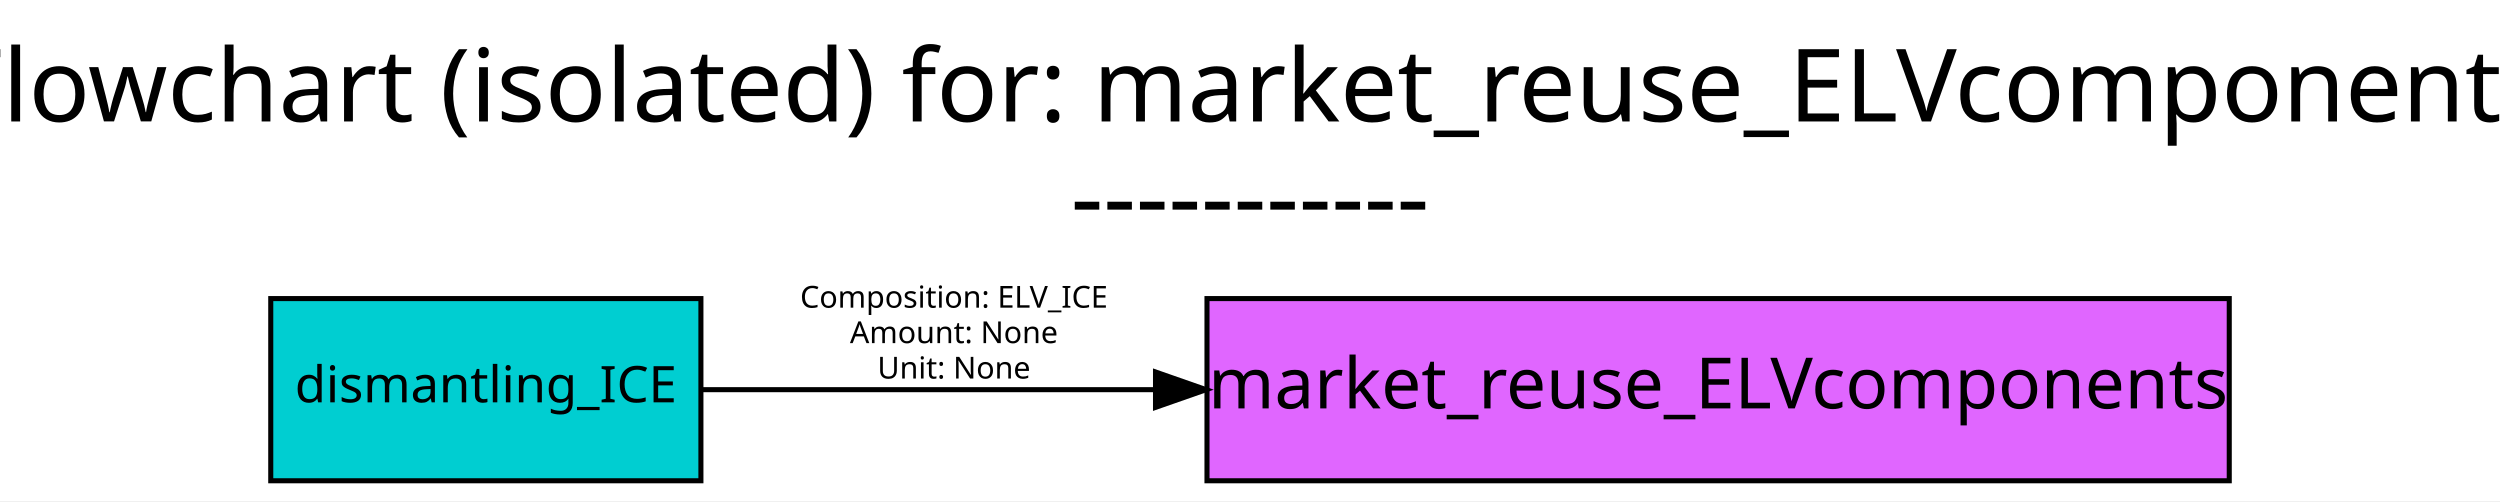
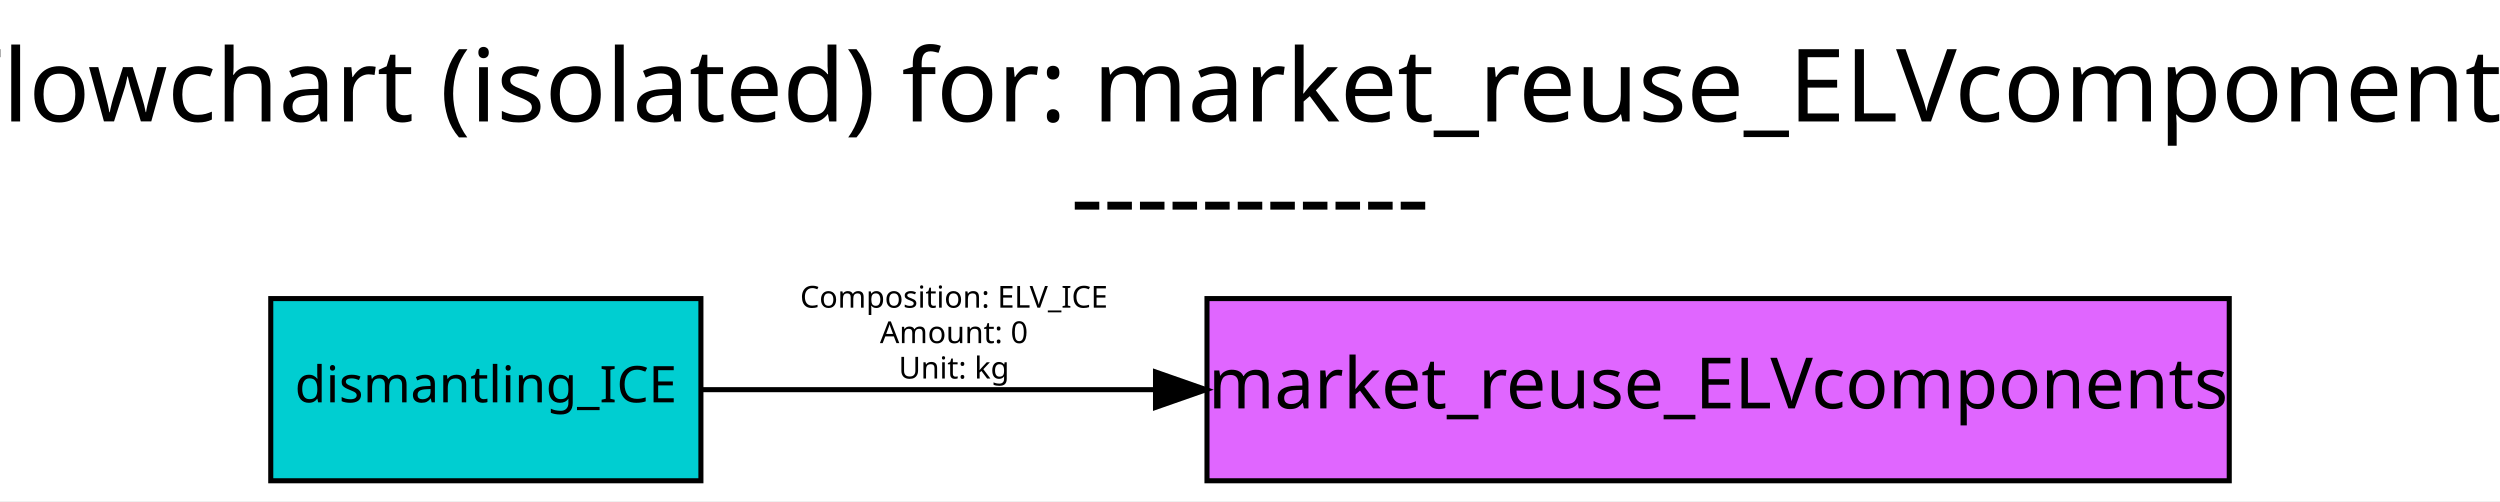
<svg xmlns="http://www.w3.org/2000/svg" width="494pt" height="99pt" viewBox="0.00 0.00 494.00 99.00">
  <g id="graph0" class="graph" transform="scale(1 1) rotate(0) translate(4 95)">
    <polygon fill="white" stroke="transparent" points="-4,4 -4,-95 490,-95 490,4 -4,4" />
    <text text-anchor="middle" x="243" y="-71" font-family="Cabin" font-size="20.00">Flowchart (isolated) for: market_reuse_ELVcomponents</text>
    <text text-anchor="middle" x="243" y="-49" font-family="Cabin" font-size="20.00">-----------</text>
    <g id="node1" class="node">
      <polygon fill="#e066ff" stroke="black" points="436.5,-36 234.5,-36 234.5,0 436.5,0 436.5,-36" />
      <text text-anchor="middle" x="335.5" y="-14.3" font-family="Cabin" font-size="14.00">market_reuse_ELVcomponents</text>
    </g>
    <g id="node2" class="node">
      <polygon fill="darkturquoise" stroke="black" points="134.5,-36 49.5,-36 49.5,0 134.5,0 134.5,-36" />
      <text text-anchor="middle" x="92" y="-15.5" font-family="Cabin" font-size="10.00">dismantling_ICE</text>
    </g>
    <g id="edge1" class="edge">
      <path fill="none" stroke="black" d="M134.52,-18C159.34,-18 192.16,-18 224.03,-18" />
      <polygon fill="black" stroke="black" points="224.33,-21.5 234.33,-18 224.33,-14.5 224.33,-21.5" />
      <text text-anchor="middle" x="184.5" y="-34.2" font-family="Cabin" font-size="6.00">Composition: ELV_ICE</text>
-       <text text-anchor="middle" x="184.5" y="-27.2" font-family="Cabin" font-size="6.00">Amount: None </text>
-       <text text-anchor="middle" x="184.5" y="-20.2" font-family="Cabin" font-size="6.00">Unit: None</text>
+       <text text-anchor="middle" x="184.5" y="-27.2" font-family="Cabin" font-size="6.00">Amount: 0 </text>
+       <text text-anchor="middle" x="184.5" y="-20.2" font-family="Cabin" font-size="6.00">Unit: kg</text>
    </g>
  </g>
</svg>
